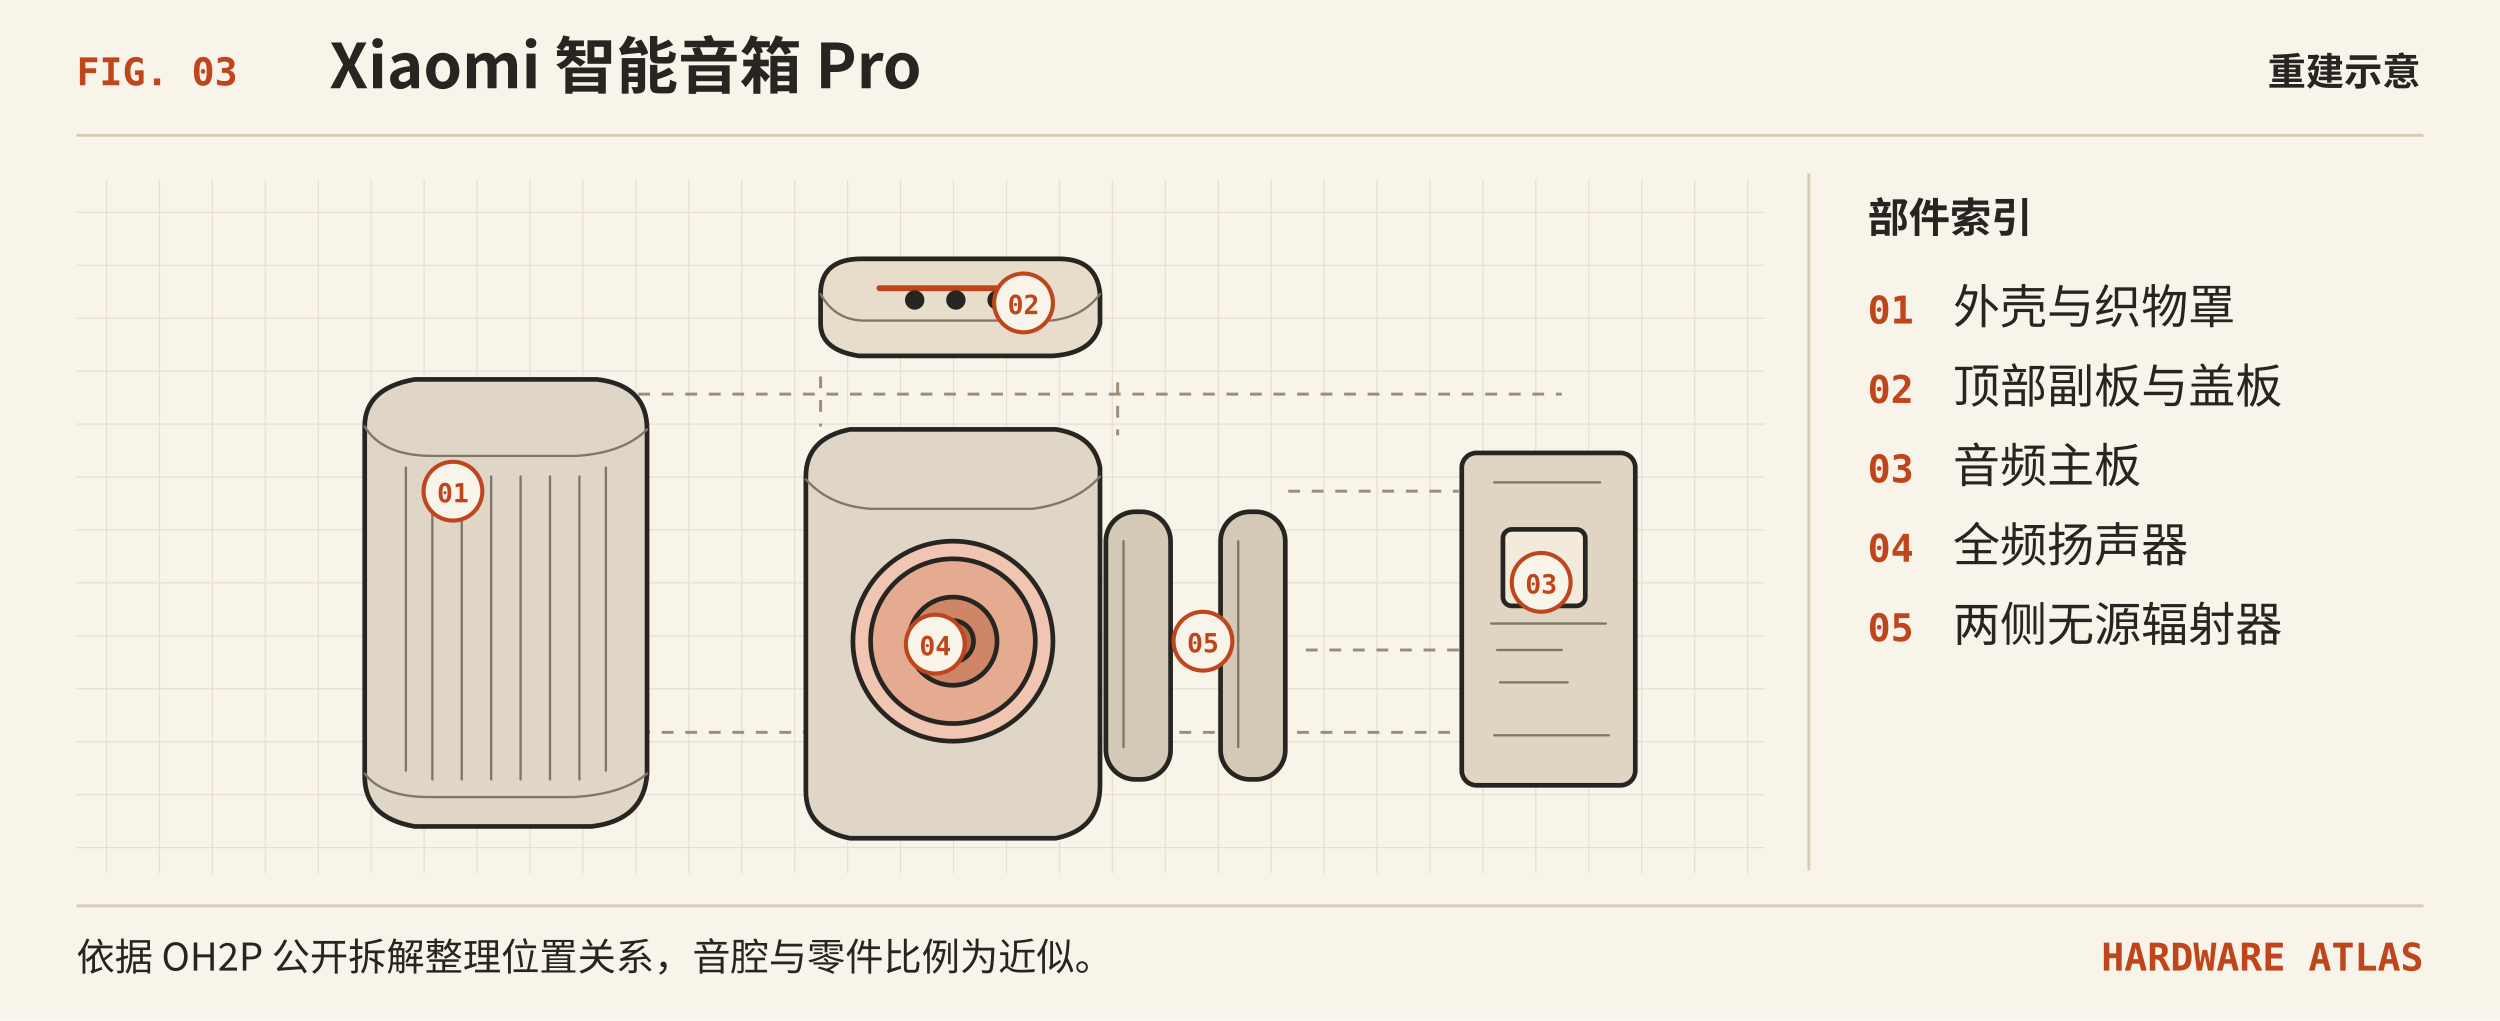
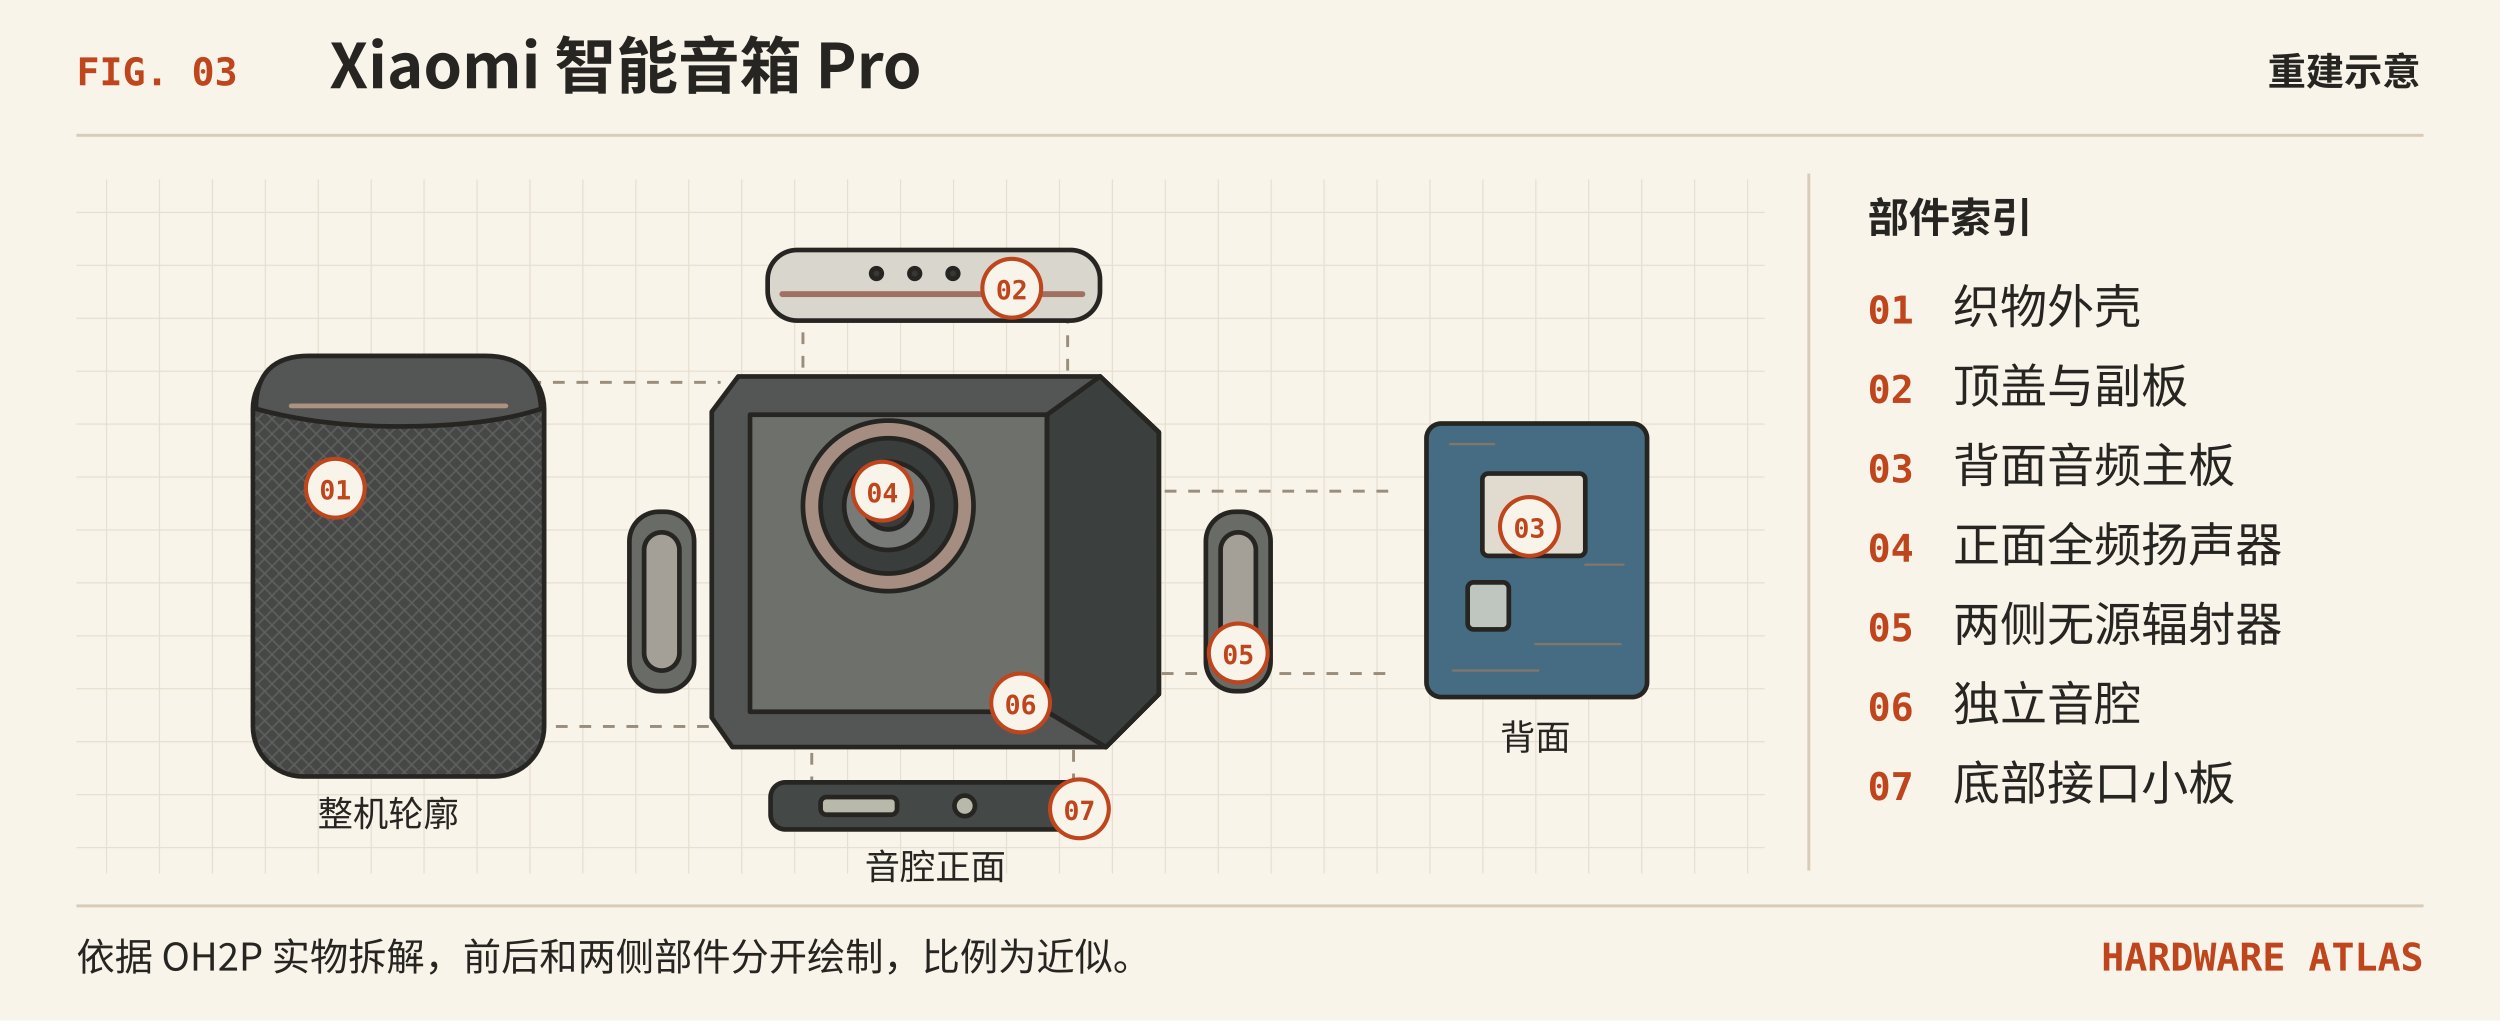
<svg xmlns="http://www.w3.org/2000/svg" id="xiaomi-speaker-pro-root" viewBox="0 0 850 347" role="img" aria-labelledby="xiaomi-speaker-pro-title xiaomi-speaker-pro-desc">
  <defs>
    <pattern id="xiaomi-speaker-pro-grid" width="18" height="18" patternUnits="userSpaceOnUse">
      <path d="M18 0H0v18" fill="none" stroke="#e6dfd0" stroke-width="0.8" />
    </pattern>
    <style>
    #xiaomi-speaker-pro-root text { font-family: "Microsoft YaHei", "PingFang SC", "Noto Sans CJK SC", sans-serif; fill: #262522; }
+     #xiaomi-speaker-pro-root .caption { font-size: 12px; fill: #6d6257; }
    #xiaomi-speaker-pro-root .legend { font-size: 16px; }
    #xiaomi-speaker-pro-root .serial { fill: #bf451d; font-family: "Consolas", monospace; font-size: 13px; font-weight: 700; }
    #xiaomi-speaker-pro-root .pin circle { fill: #f8f4ea; stroke: #bf451d; stroke-width: 1.4; }
    #xiaomi-speaker-pro-root .pin text { fill: #bf451d; font-family: "Consolas", monospace; font-size: 9px; font-weight: 700; text-anchor: middle; }
    #xiaomi-speaker-pro-root .object { stroke: #262522; stroke-width: 1.6; stroke-linecap: round; stroke-linejoin: round; }
    #xiaomi-speaker-pro-root .detail { fill: none; stroke: #80766b; stroke-width: 0.8; }
    #xiaomi-speaker-pro-root .trace { fill: none; stroke: #9a8d7b; stroke-width: 1; stroke-dasharray: 4 4; }
  </style>
  </defs>
  <rect width="850" height="347" fill="#f8f4ea" />
  <text x="26" y="29" class="serial">FIG. 03</text>
  <text x="112" y="30" font-size="21" font-weight="700">Xiaomi 智能音箱 Pro</text>
  <text x="823" y="29" text-anchor="end" font-size="13" font-weight="700" fill="#bf451d">重建示意</text>
  <path d="M26 46H824M26 308H824M615 59V296" stroke="#d8cbb8" fill="none" />
  <rect x="26" y="61" width="574" height="236" fill="url(#xiaomi-speaker-pro-grid)" />
  <g aria-hidden="true">
+     <defs>
+       <pattern id="speaker-weave" width="5" height="5" patternUnits="userSpaceOnUse">
+         <rect width="5" height="5" fill="#464847" />
+         <path d="M0 0l5 5m0-5-5 5" stroke="#85847c" stroke-opacity=".4" stroke-width=".55" />
+       </pattern>
+     </defs>
    <g class="trace">
-       <path d="M177 134H531m-338 115h341M279 128v17m101-15v18m58 19h58m-52 54h56" />
+       <path d="M180 130h65m-64 117h65m142-80h87m-88 62h87M273 105v25m90-24v24m-87 126v15m89-16v16" />
    </g>
    <g class="object">
-       <path d="M124 145q0-13 17-16h62q17 2 17 17v117q-1 16-19 18h-60q-17-3-17-17Z" fill="#dfd6c7" />
-       <path d="M124 145q6 10 23 10h49q16-1 24-9m-96 117q6 8 22 8h49q17-1 25-8" class="detail" />
-       <path d="M138 159v103m9-100v103m10-103v103m10-103v103m10-103v103m10-103v103m10-103v103m9-106v103" class="detail" />
+       <rect x="86" y="122" width="99" height="142" rx="17" fill="url(#speaker-weave)" />
+       <path d="M87 139q0-18 18-18h60q18 0 19 18q-18 6-49 6-26 0-48-6Z" fill="#535655" />
+       <path d="M99 138h73" fill="none" stroke="#ab9281" />
    </g>
    <g class="object">
-       <path d="M274 162q0-13 15-16h70q13 2 15 13v108q0 15-15 18h-70q-15-3-15-16Z" fill="#dfd6c7" />
-       <path d="M274 163q8 9 22 10h55q15-2 23-11" class="detail" />
-       <circle cx="324" cy="218" r="34" fill="#f0c6b2" />
-       <circle cx="324" cy="218" r="28" fill="#e5ab90" />
-       <circle cx="324" cy="218" r="15" fill="#cf8666" />
-       <circle cx="324" cy="218" r="7" fill="#b96646" />
-       <rect x="376" y="174" width="22" height="91" rx="10" fill="#d4c8b6" />
-       <rect x="415" y="174" width="22" height="91" rx="10" fill="#d4c8b6" />
-       <path d="M382 184v70m39-70v70" class="detail" />
+       <path d="M251 128h123l20 19v89l-18 18H249l-7-10V140Z" fill="#535654" />
+       <path d="M255 141h101v101H255Z" fill="#6e706b" />
+       <path d="M356 141l18-13 20 19v89l-18 18-20-12Z" fill="#3b3f3d" />
+       <circle cx="302" cy="172" r="29" fill="#a58e81" />
+       <circle cx="302" cy="172" r="23" fill="#393d3c" />
+       <circle cx="302" cy="172" r="15" fill="#777a77" />
+       <circle cx="302" cy="172" r="8" fill="#3b3c3a" />
    </g>
    <g class="object">
-       <rect x="497" y="154" width="59" height="113" rx="5" fill="#e0d5c3" />
-       <rect x="511" y="180" width="28" height="26" rx="3" fill="#f4eadb" />
-       <path d="M508 164h36m-37 48h39m-37 9h22m-21 11h23m-25 18h39" class="detail" />
+       <rect x="214" y="174" width="22" height="61" rx="10" fill="#686b66" />
+       <rect x="219" y="181" width="12" height="47" rx="6" fill="#a5a097" />
+       <rect x="410" y="174" width="22" height="61" rx="10" fill="#686b66" />
+       <rect x="415" y="181" width="12" height="47" rx="6" fill="#a5a097" />
    </g>
    <g class="object">
-       <path d="M279 100q0-12 14-12h67q13 0 14 12v10q-2 10-16 11h-66q-13-2-13-11Z" fill="#e7ddca" />
-       <path d="M279 100q5 9 15 9h63q11-1 17-9" class="detail" />
-       <path d="M299 98h55" stroke="#bf451d" stroke-width="2" />
-       <circle cx="311" cy="102" r="2.5" fill="#262522" />
-       <circle cx="325" cy="102" r="2.5" fill="#262522" />
-       <circle cx="339" cy="102" r="2.5" fill="#262522" />
+       <rect x="485" y="144" width="75" height="93" rx="5" fill="#456c82" />
+       <rect x="504" y="161" width="35" height="28" rx="2" fill="#e1dace" />
+       <rect x="499" y="198" width="14" height="16" rx="2" fill="#bfc5bf" />
+       <path d="M493 151h15m31 41h13m-30 27h29m-57 9h29" class="detail" />
+     </g>
+     <g class="object">
+       <rect x="261" y="85" width="113" height="24" rx="10" fill="#d8d6cd" />
+       <path d="M266 100h102" fill="none" stroke="#a17063" stroke-width="2" />
+       <circle cx="298" cy="93" r="1.8" fill="#373834" />
+       <circle cx="311" cy="93" r="1.8" fill="#373834" />
+       <circle cx="324" cy="93" r="1.8" fill="#373834" />
+       <rect x="262" y="266" width="110" height="16" rx="5" fill="#444846" />
+       <rect x="279" y="271" width="26" height="6" rx="2" fill="#b8b8ab" />
+       <circle cx="328" cy="274" r="3.5" fill="#b8b8ab" />
+     </g>
+     <g class="caption" text-anchor="middle">
+       <text x="132" y="281">整机轮廓</text>
+       <text x="318" y="299">音腔正面</text>
+       <text x="522" y="255">背面</text>
    </g>
  </g>
  <g data-part-id="shell" class="pin">
-     <circle cx="154" cy="167" r="10" />
-     <text x="154" y="170.8">01</text>
+     <circle cx="114" cy="166" r="10" />
+     <text x="114" y="169.8">01</text>
  </g>
  <g data-part-id="top" class="pin">
-     <circle cx="348" cy="103" r="10" />
-     <text x="348" y="106.8">02</text>
+     <circle cx="344" cy="98" r="10" />
+     <text x="344" y="101.8">02</text>
  </g>
  <g data-part-id="board" class="pin">
-     <circle cx="524" cy="198" r="10" />
-     <text x="524" y="201.8">03</text>
+     <circle cx="520" cy="179" r="10" />
+     <text x="520" y="182.8">03</text>
  </g>
  <g data-part-id="speaker" class="pin">
-     <circle cx="318" cy="219" r="10" />
-     <text x="318" y="222.8">04</text>
+     <circle cx="300" cy="167" r="10" />
+     <text x="300" y="170.8">04</text>
  </g>
  <g data-part-id="radiators" class="pin">
-     <circle cx="409" cy="218" r="10" />
-     <text x="409" y="221.8">05</text>
+     <circle cx="421" cy="222" r="10" />
+     <text x="421" y="225.8">05</text>
+   </g>
+   <g data-part-id="chamber" class="pin">
+     <circle cx="347" cy="239" r="10" />
+     <text x="347" y="242.8">06</text>
+   </g>
+   <g data-part-id="io" class="pin">
+     <circle cx="367" cy="275" r="10" />
+     <text x="367" y="278.8">07</text>
  </g>
  <text x="635" y="79" font-size="14" font-weight="700">部件索引</text>
  <g>
    <text class="serial" x="635" y="110">01</text>
-     <text class="legend" x="664" y="110">外壳与织物罩</text>
+     <text class="legend" x="664" y="110">织物外壳</text>
  </g>
  <g>
    <text class="serial" x="635" y="137">02</text>
-     <text class="legend" x="664" y="137">顶部副板与盖板</text>
+     <text class="legend" x="664" y="137">顶盖与副板</text>
  </g>
  <g>
    <text class="serial" x="635" y="164">03</text>
-     <text class="legend" x="664" y="164">音频主板</text>
+     <text class="legend" x="664" y="164">背面音频主板</text>
  </g>
  <g>
    <text class="serial" x="635" y="191">04</text>
-     <text class="legend" x="664" y="191">全频扬声器</text>
+     <text class="legend" x="664" y="191">正面全频扬声器</text>
  </g>
  <g>
    <text class="serial" x="635" y="218">05</text>
    <text class="legend" x="664" y="218">两侧无源辐射器</text>
  </g>
-   <text x="26" y="330" font-size="13" fill="#625b50">依据 OH2P 公开拆解整理位置关系，音腔与零件比例为近似。</text>
+   <g>
+     <text class="serial" x="635" y="245">06</text>
+     <text class="legend" x="664" y="245">独立音腔</text>
+   </g>
+   <g>
+     <text class="serial" x="635" y="272">07</text>
+     <text class="legend" x="664" y="272">底部接口小板</text>
+   </g>
+   <text x="26" y="330" font-size="13" fill="#625b50">依据 OH2P 实物拆解，前后和两侧部件分开绘制，比例为近似。</text>
  <text x="824" y="330" text-anchor="end" class="serial">HARDWARE ATLAS</text>
</svg>
